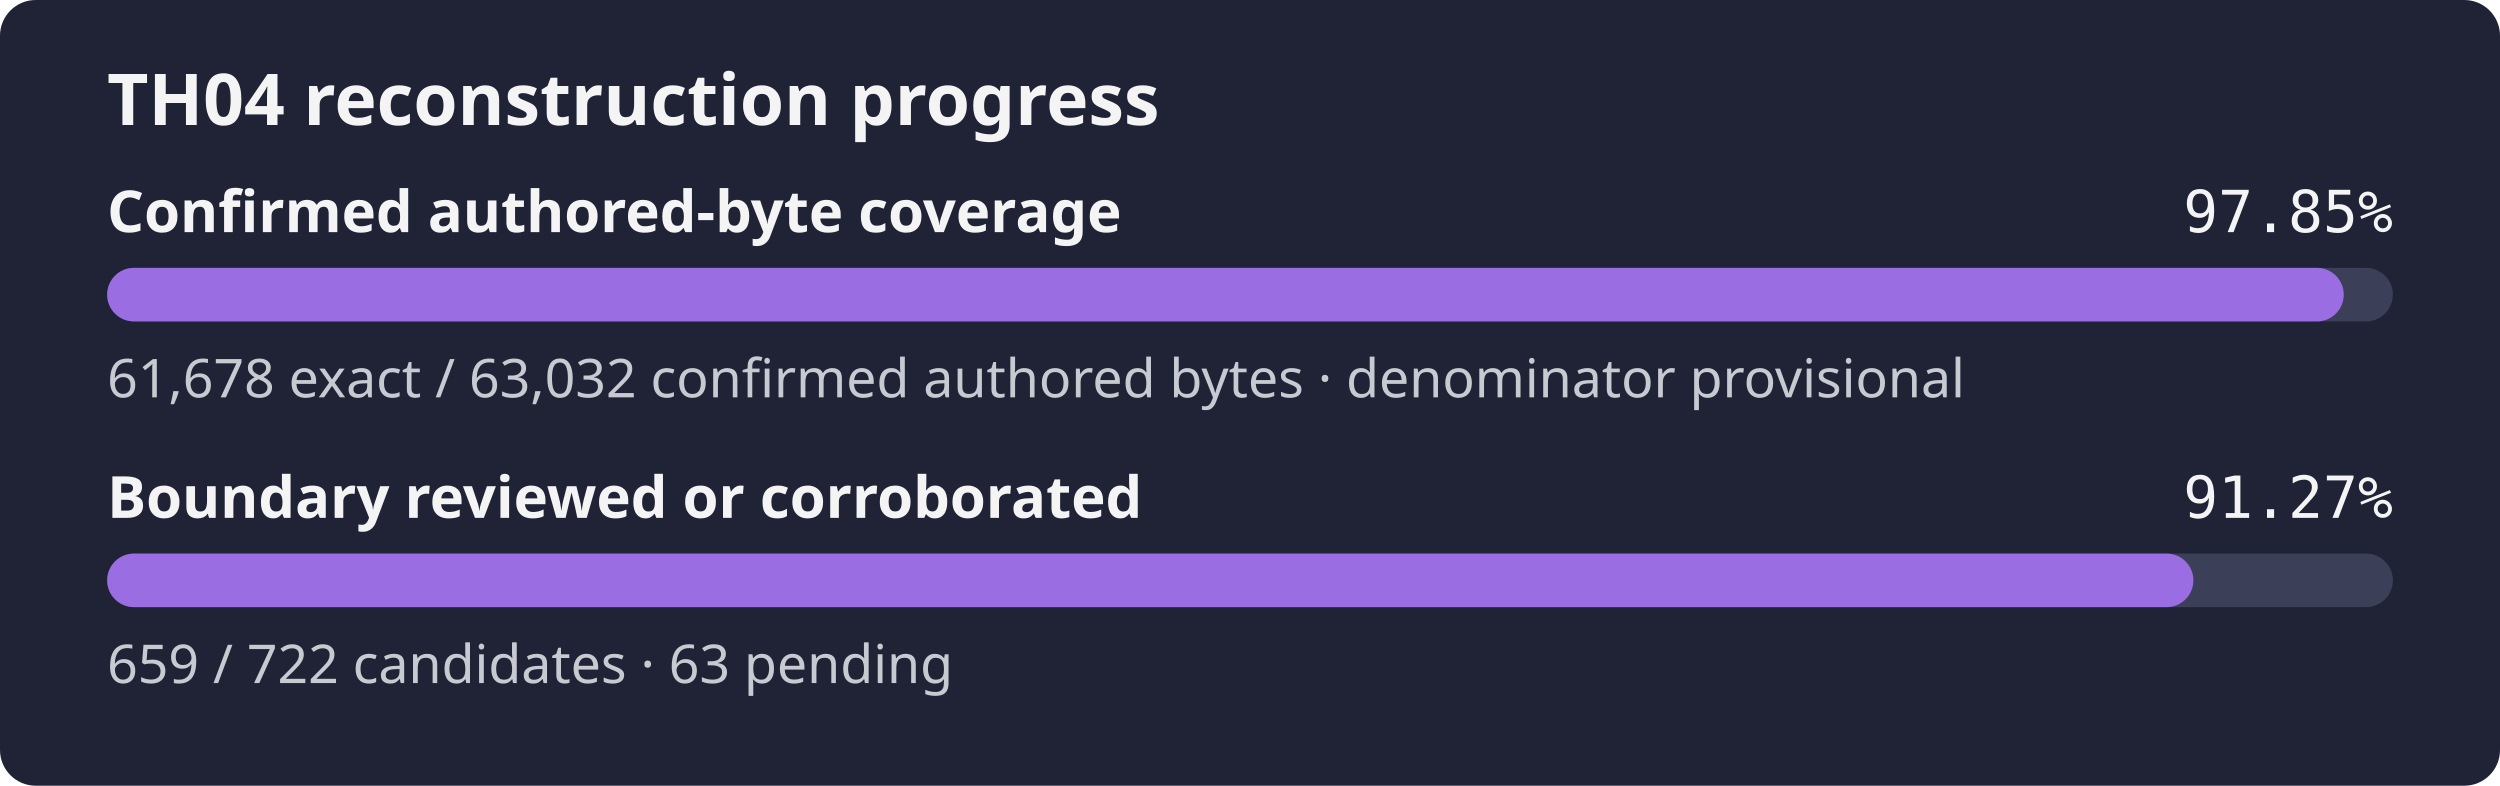
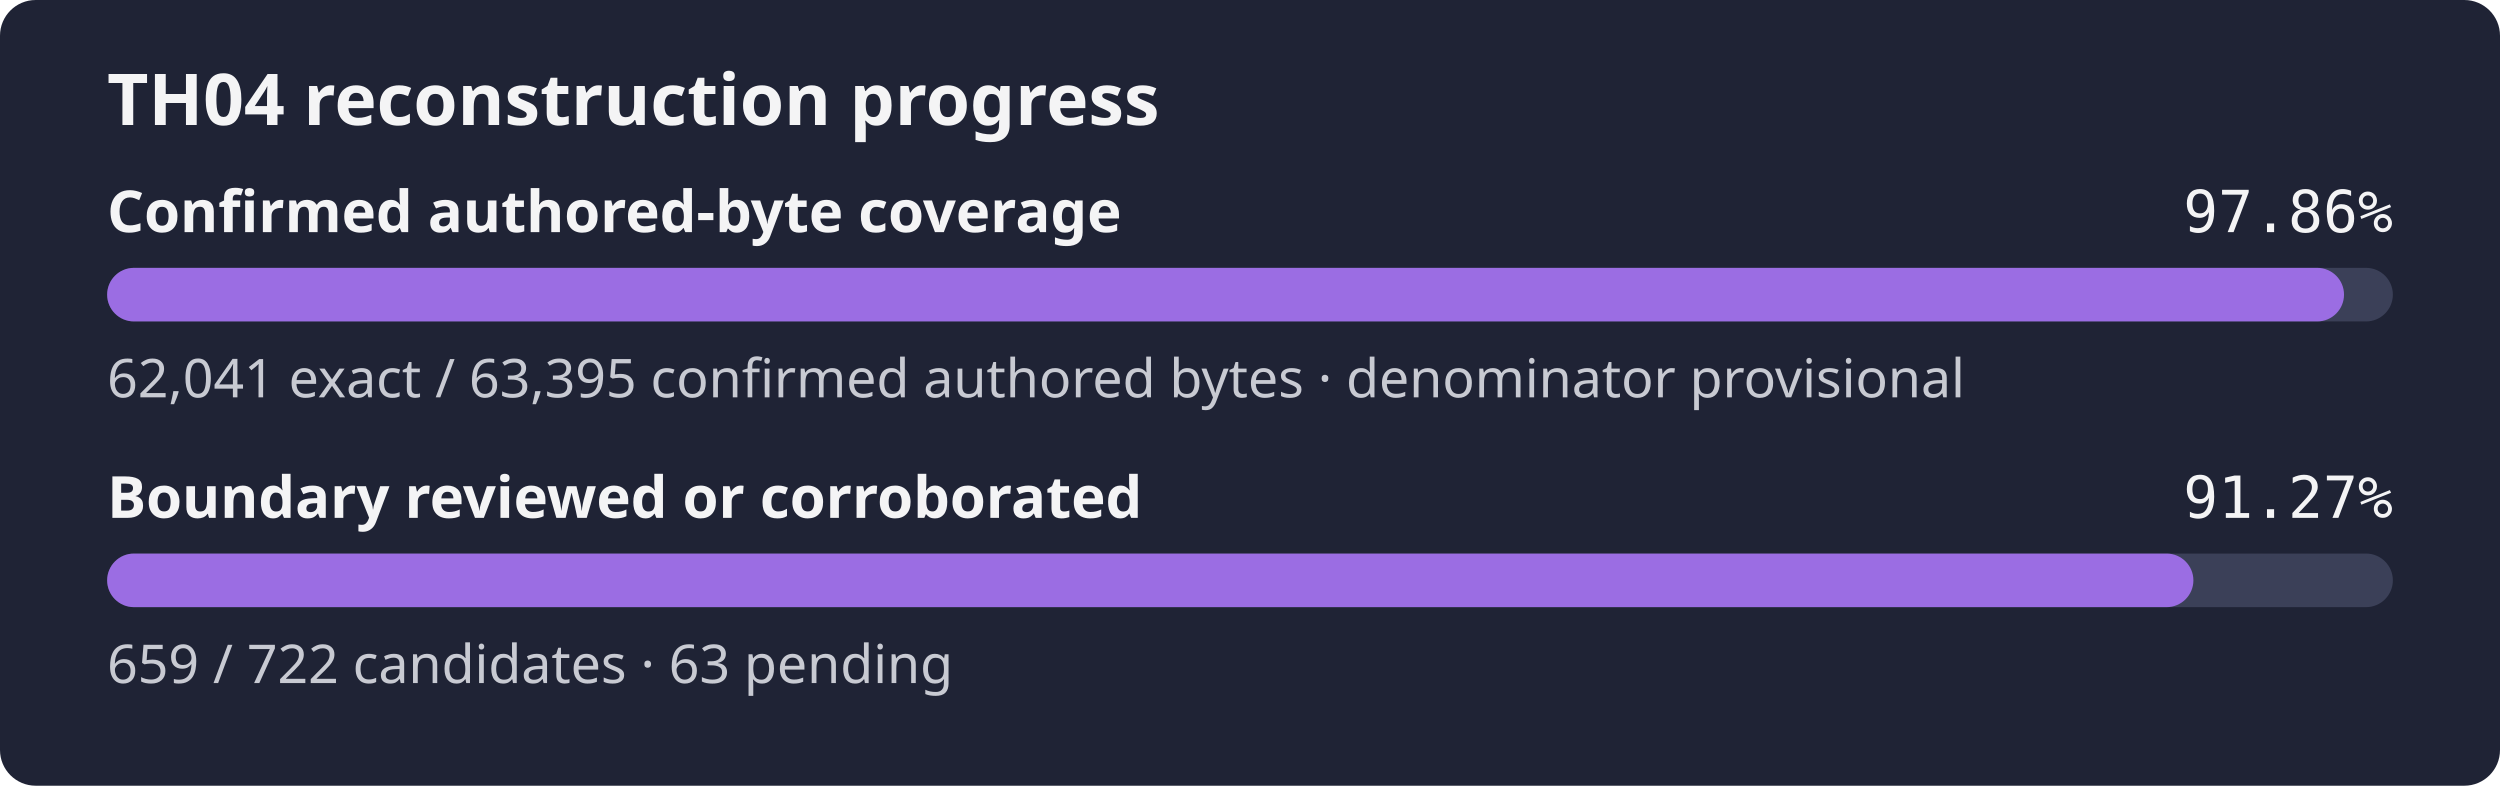
- <svg xmlns="http://www.w3.org/2000/svg" width="560" height="176" role="img" aria-label="TH04 reconstruction progress: 97.85% of the confirmed authored-byte set is exact, boundary reviewed or corroborated 91.27%">
+ <svg xmlns="http://www.w3.org/2000/svg" width="560" height="176" role="img" aria-label="TH04 reconstruction progress: 97.86% of the confirmed authored-byte set is exact, boundary reviewed or corroborated 91.27%">
  <rect width="560" height="176" rx="8" fill="#1f2335" />
  <text x="24" y="28" fill="#f4f4f5" font-family="sans-serif" font-size="16" font-weight="600">TH04 reconstruction progress</text>
  <text x="24" y="52" fill="#f4f4f5" font-family="sans-serif" font-size="13" font-weight="600">Confirmed authored-byte coverage</text>
-   <text x="536" y="52" fill="#f4f4f5" text-anchor="end" font-family="monospace" font-size="13">97.85%</text>
+   <text x="536" y="52" fill="#f4f4f5" text-anchor="end" font-family="monospace" font-size="13">97.86%</text>
  <rect x="24" y="60" width="512" height="12" rx="6" fill="#3b4058" />
-   <rect x="24" y="60" width="501.00" height="12" rx="6" fill="#9b6de3" />
-   <text x="24" y="89" fill="#c8cad2" font-family="sans-serif" font-size="12">61,678 exact / 63,032 confirmed authored bytes · denominator provisional</text>
+   <rect x="24" y="60" width="501.06" height="12" rx="6" fill="#9b6de3" />
+   <text x="24" y="89" fill="#c8cad2" font-family="sans-serif" font-size="12">62,041 exact / 63,395 confirmed authored bytes · denominator provisional</text>
  <text x="24" y="116" fill="#f4f4f5" font-family="sans-serif" font-size="13" font-weight="600">Boundary reviewed or corroborated</text>
  <text x="536" y="116" fill="#f4f4f5" text-anchor="end" font-family="monospace" font-size="13">91.27%</text>
  <rect x="24" y="124" width="512" height="12" rx="6" fill="#3b4058" />
  <rect x="24" y="124" width="467.32" height="12" rx="6" fill="#9b6de3" />
  <text x="24" y="153" fill="#c8cad2" font-family="sans-serif" font-size="12">659 / 722 candidates · 63 pending</text>
</svg>
